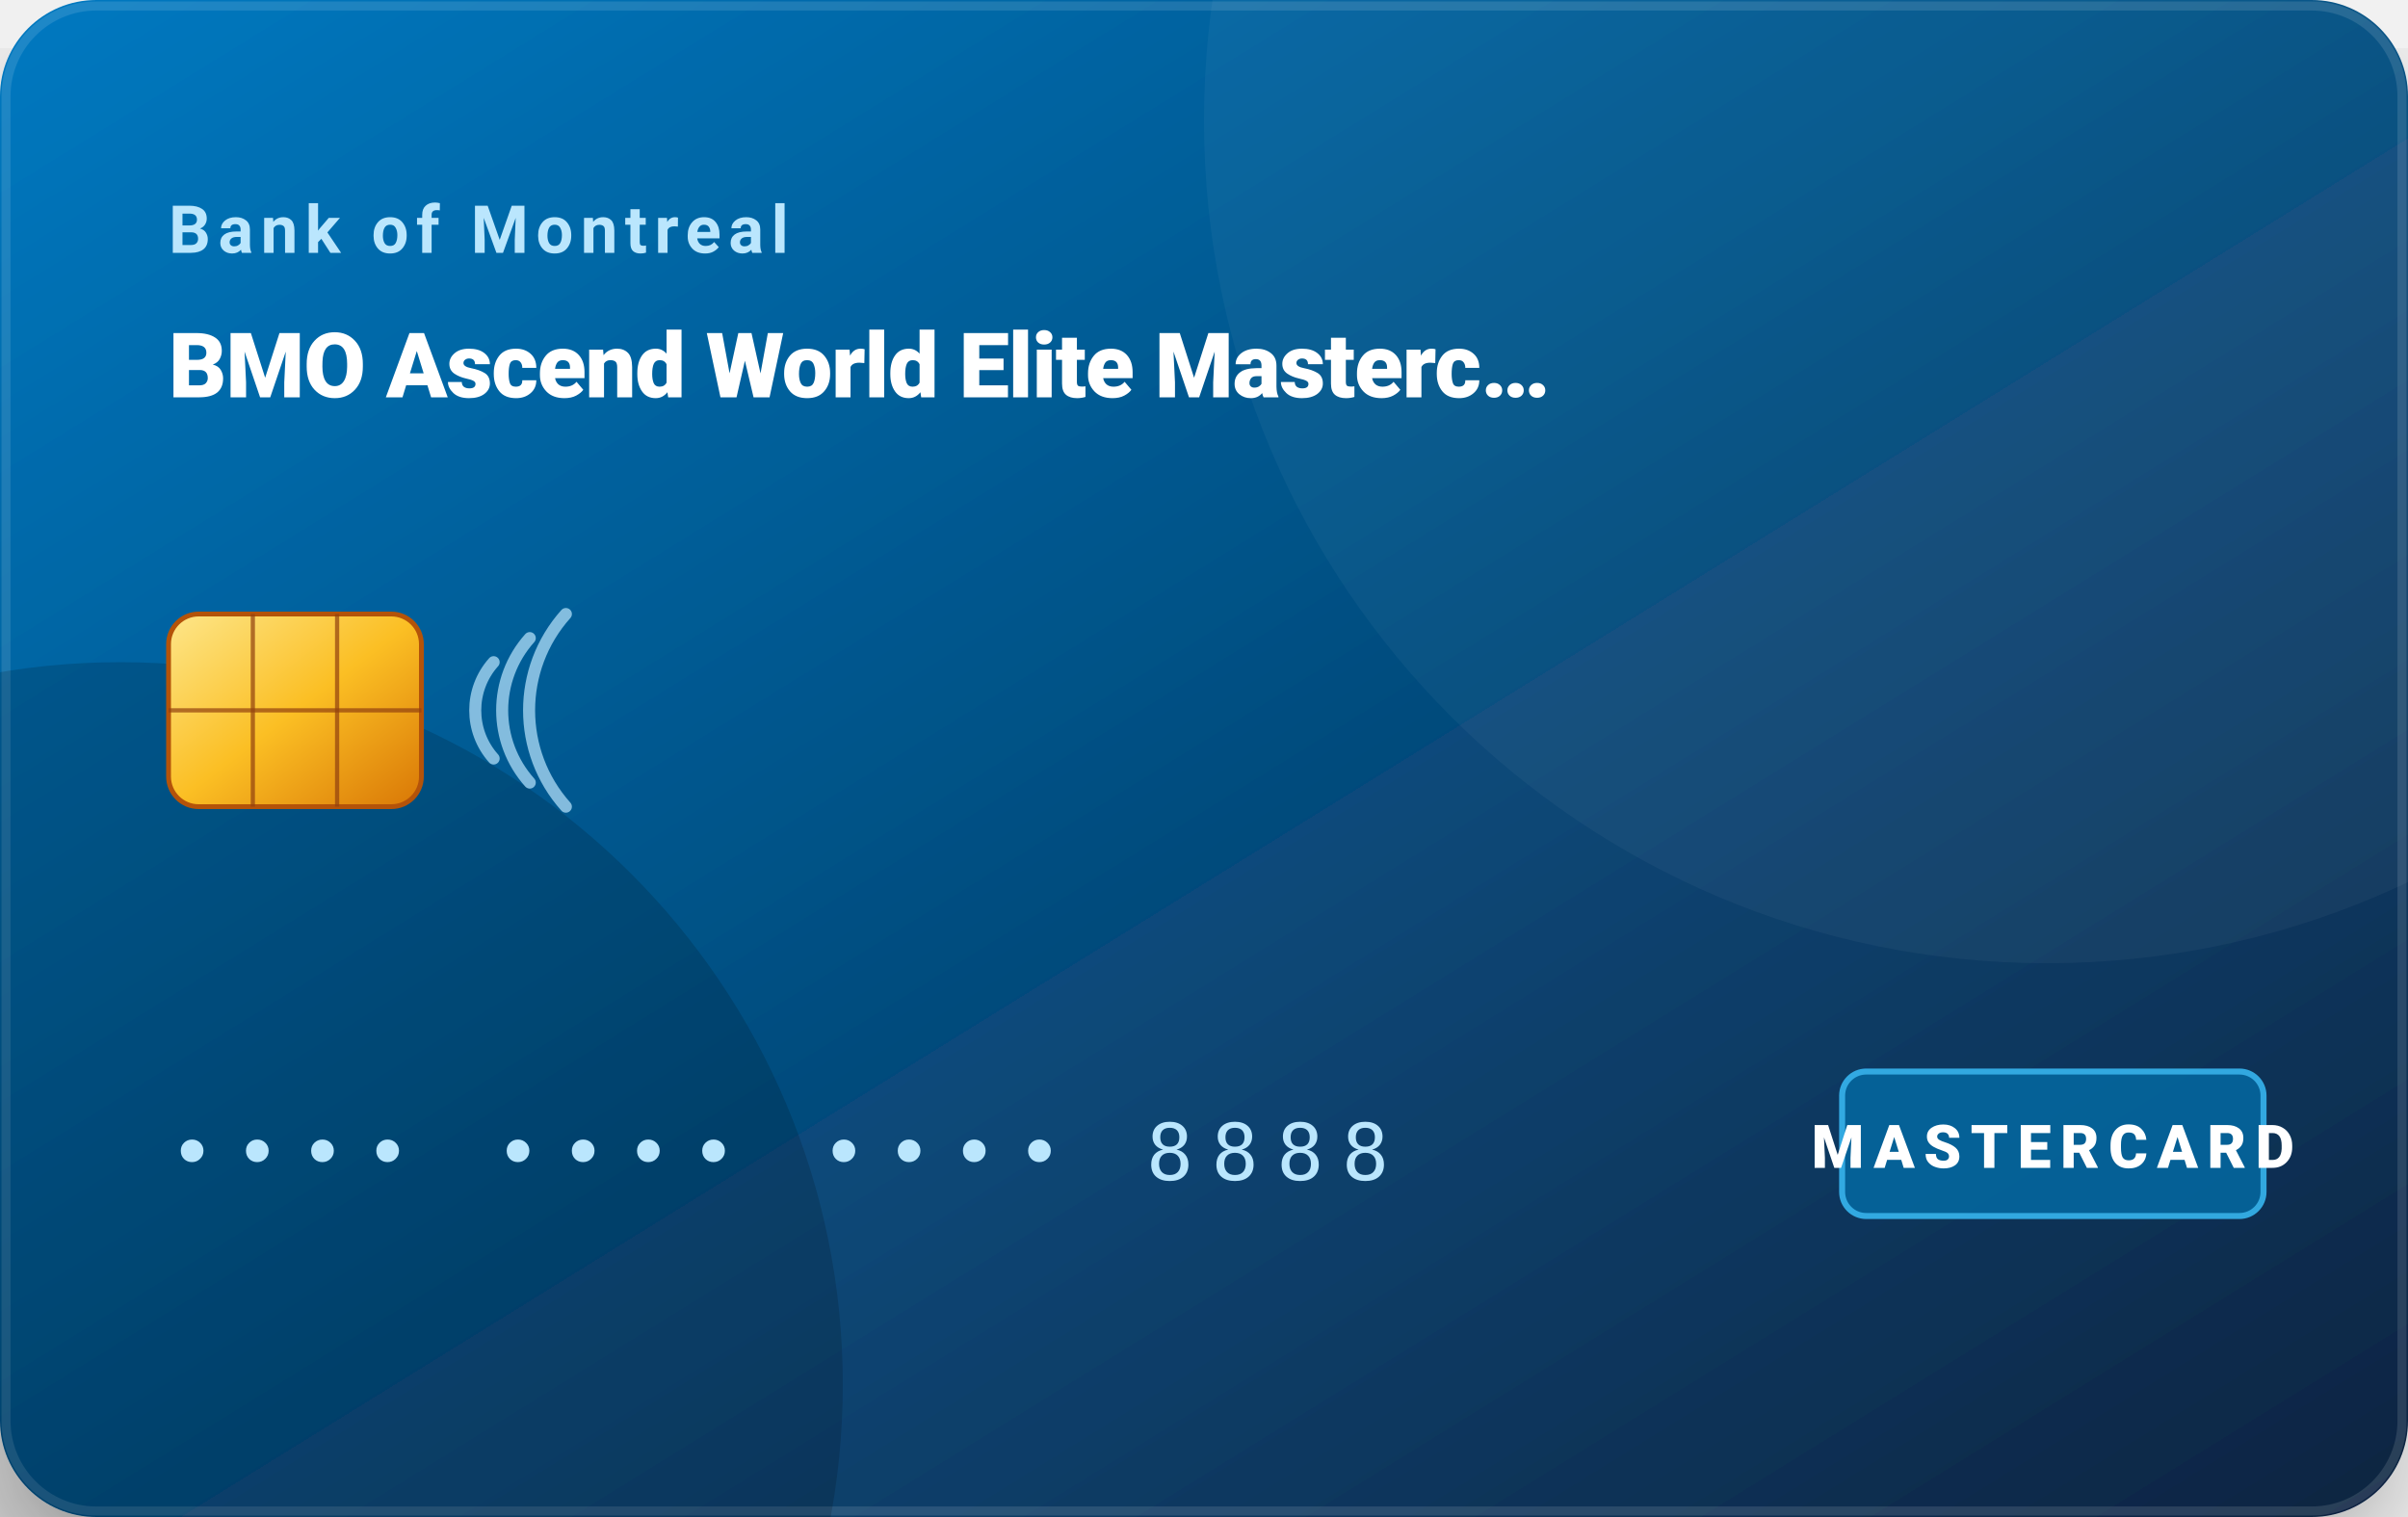
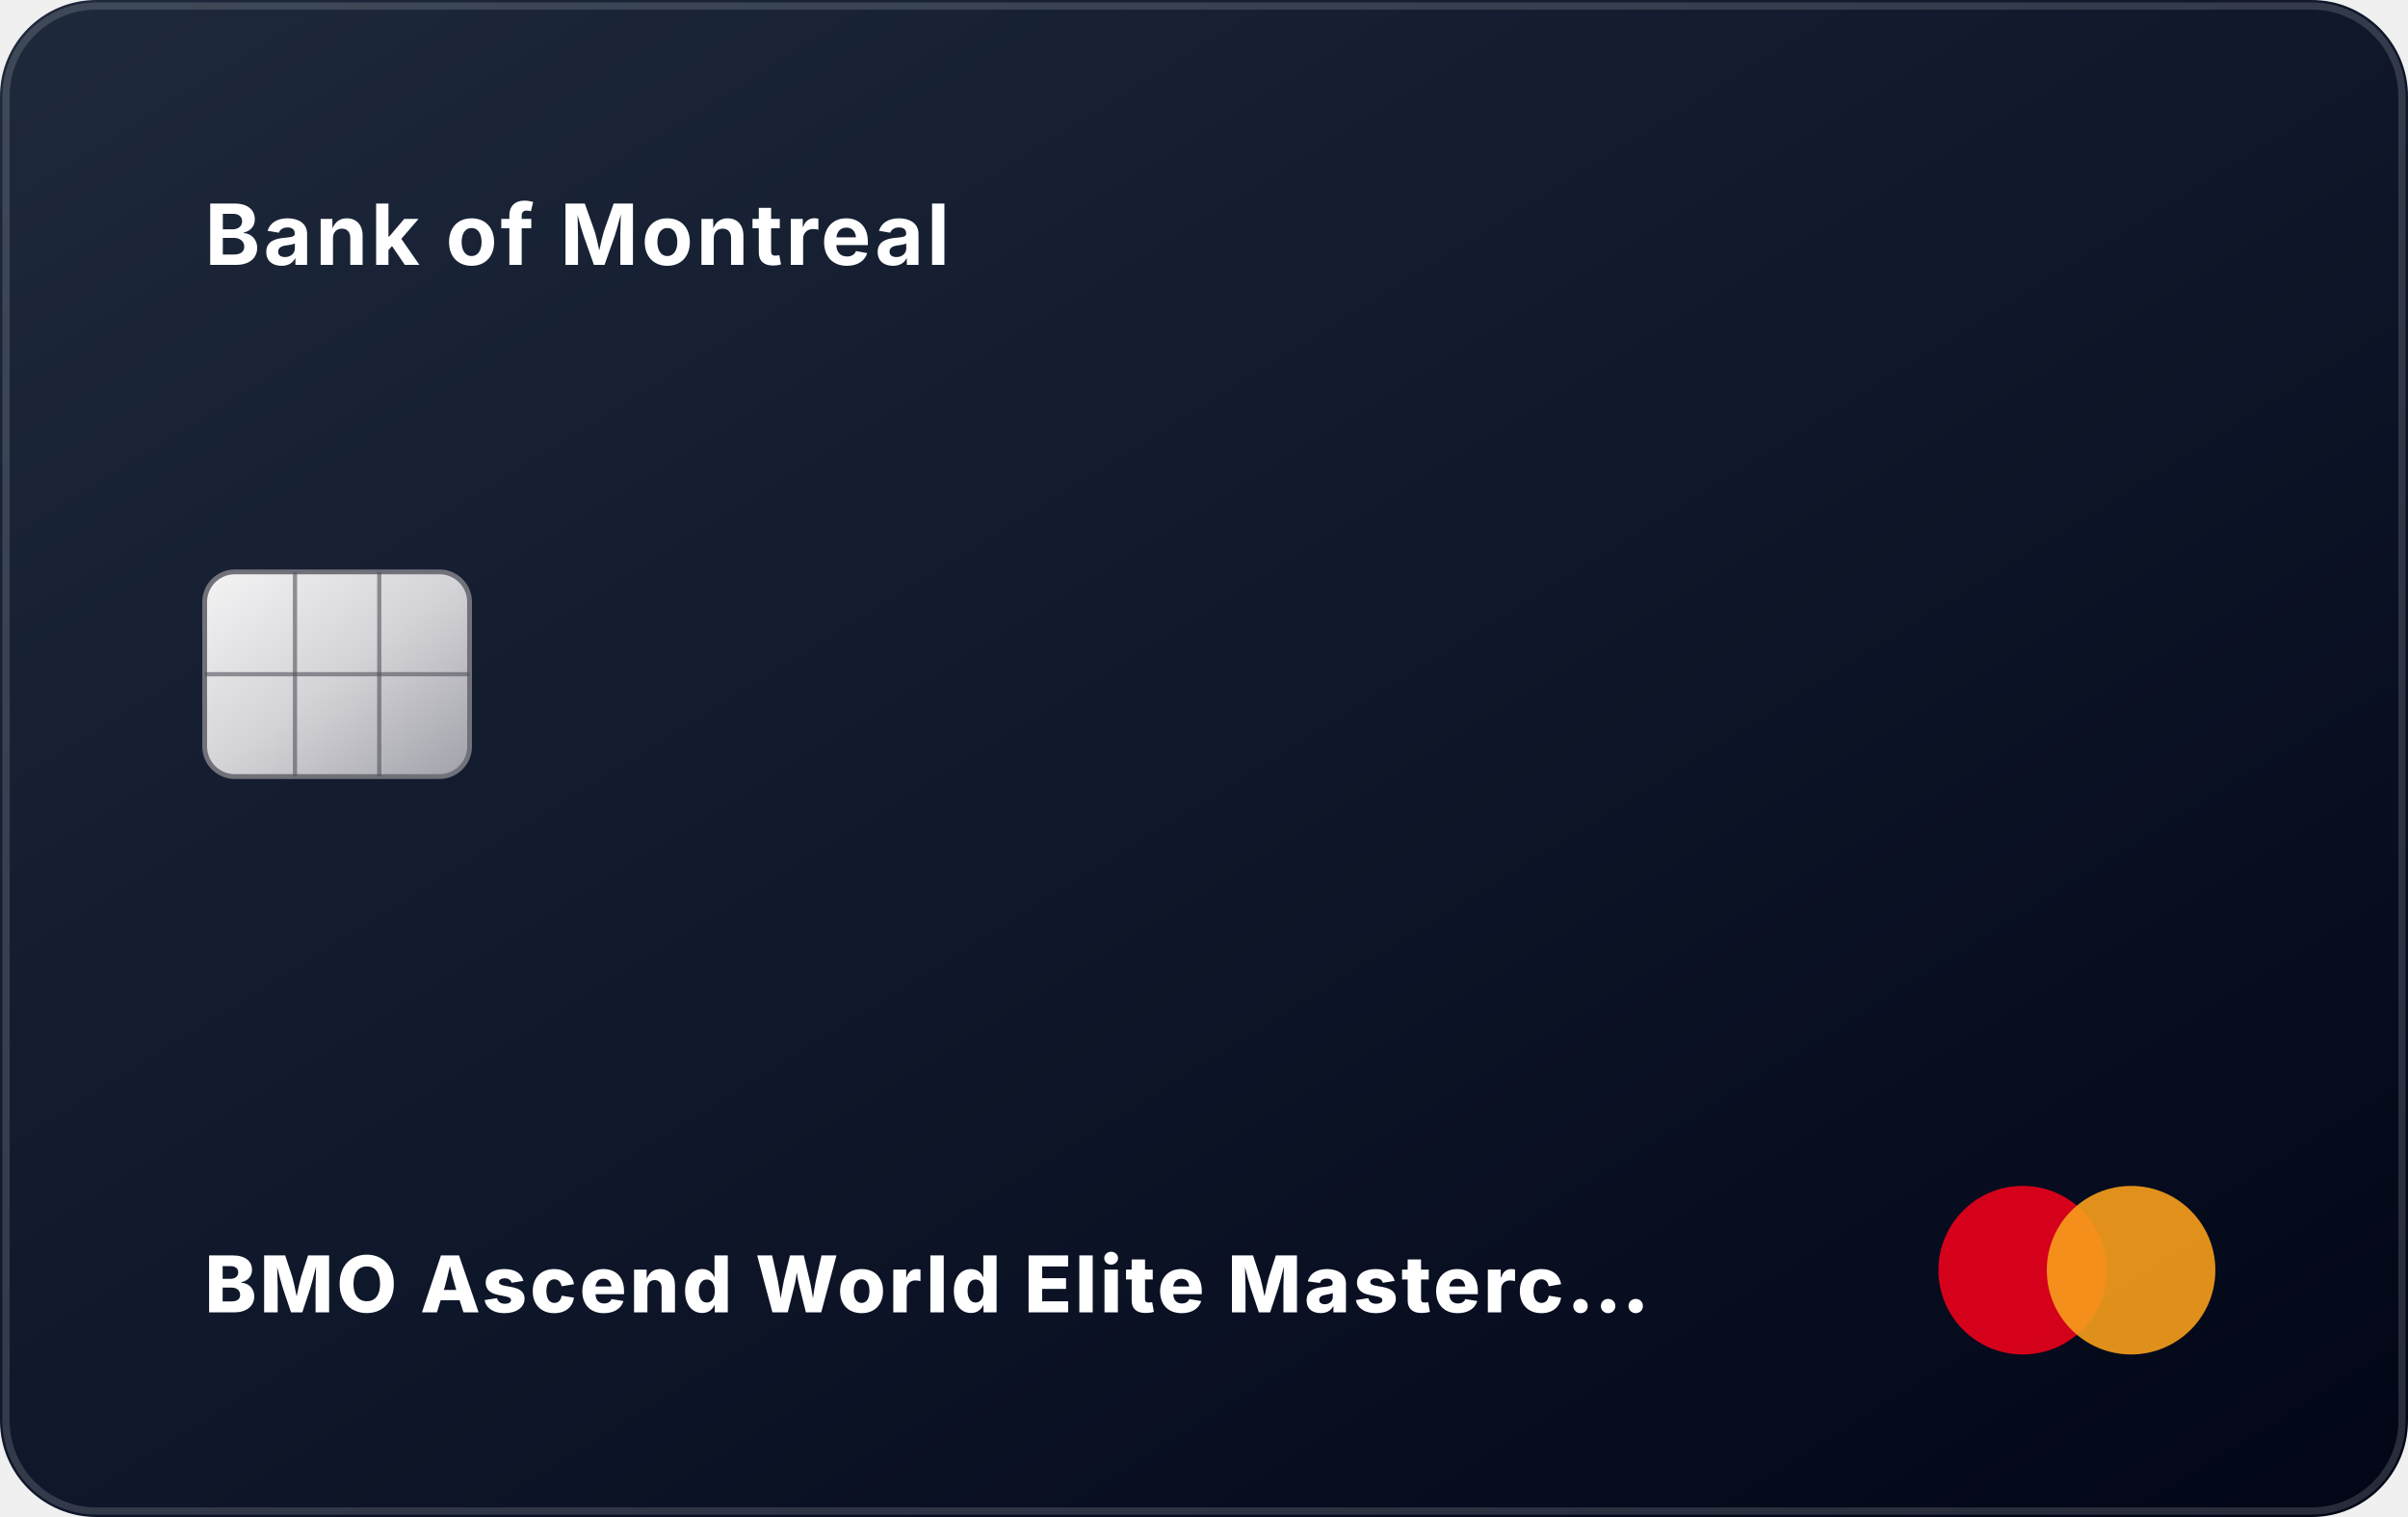
<svg xmlns="http://www.w3.org/2000/svg" viewBox="0 0 400 252" width="400" height="252">
  <defs>
-     <linearGradient id="cardBg-bmo-ascend-world-elite" x1="0%" y1="0%" x2="100%" y2="100%">
-       <stop offset="0%" stop-color="#0079c1" />
-       <stop offset="100%" stop-color="#0c2340" />
+     <linearGradient id="bg-bmo-ascend-world-elite" x1="0%" y1="0%" x2="100%" y2="100%">
+       <stop offset="0%" stop-color="#1e293b" />
+       <stop offset="50%" stop-color="#0f172a" />
+       <stop offset="100%" stop-color="#020617" />
    </linearGradient>
-     <linearGradient id="chipGrad" x1="0%" y1="0%" x2="100%" y2="100%">
-       <stop offset="0%" stop-color="#fde68a" />
-       <stop offset="50%" stop-color="#fbbf24" />
-       <stop offset="100%" stop-color="#d97706" />
+     <linearGradient id="chipSilver" x1="0%" y1="0%" x2="100%" y2="100%">
+       <stop offset="0%" stop-color="#f4f4f5" />
+       <stop offset="50%" stop-color="#d4d4d8" />
+       <stop offset="100%" stop-color="#a1a1aa" />
    </linearGradient>
-     <filter id="shadow" x="-5%" y="-5%" width="110%" height="110%">
-       <feDropShadow dx="0" dy="8" stdDeviation="12" flood-color="#000000" flood-opacity="0.35" />
-     </filter>
  </defs>
-   <rect width="400" height="252" rx="16" fill="url(#cardBg-bmo-ascend-world-elite)" filter="url(#shadow)" />
-   <rect width="398" height="250" x="1" y="1" rx="15" fill="none" stroke="rgba(255,255,255,0.12)" stroke-width="1.5" />
-   <circle cx="340" cy="20" r="140" fill="white" opacity="0.04" />
-   <circle cx="20" cy="230" r="120" fill="black" opacity="0.15" />
-   <text x="28" y="42" font-family="-apple-system, BlinkMacSystemFont, 'Segoe UI', Roboto, sans-serif" font-size="11" font-weight="700" letter-spacing="1.2" fill="#bae6fd" text-transform="uppercase">
-     Bank of Montreal
-   </text>
-   <text x="28" y="66" font-family="-apple-system, BlinkMacSystemFont, 'Segoe UI', Roboto, sans-serif" font-size="15" font-weight="800" letter-spacing="-0.2" fill="#ffffff">
-     BMO Ascend World Elite Masterc…
-   </text>
-   <g transform="translate(28, 102)">
-     <rect width="42" height="32" rx="5" fill="url(#chipGrad)" stroke="#b45309" stroke-width="0.8" />
-     <line x1="14" y1="0" x2="14" y2="32" stroke="#92400e" stroke-width="0.7" opacity="0.7" />
-     <line x1="28" y1="0" x2="28" y2="32" stroke="#92400e" stroke-width="0.7" opacity="0.7" />
-     <line x1="0" y1="16" x2="42" y2="16" stroke="#92400e" stroke-width="0.7" opacity="0.7" />
+   <rect width="400" height="252" rx="16" fill="url(#bg-bmo-ascend-world-elite)" />
+   <rect width="398" height="250" x="1" y="1" rx="15" fill="none" stroke="rgba(255,255,255,0.15)" stroke-width="1.2" />
+   <text x="34" y="44" font-family="-apple-system, sans-serif" font-size="14" font-weight="700" fill="#ffffff" letter-spacing="0.5">Bank of Montreal</text>
+   <text x="34" y="218" font-family="-apple-system, sans-serif" font-size="13" font-weight="800" fill="#ffffff" letter-spacing="0.5">BMO Ascend World Elite Masterc…</text>
+   <g transform="translate(34, 95)">
+     <rect width="44" height="34" rx="5" fill="url(#chipSilver)" stroke="#71717a" stroke-width="0.8" />
+     <line x1="15" y1="0" x2="15" y2="34" stroke="#52525b" stroke-width="0.7" opacity="0.6" />
+     <line x1="29" y1="0" x2="29" y2="34" stroke="#52525b" stroke-width="0.7" opacity="0.6" />
+     <line x1="0" y1="17" x2="44" y2="17" stroke="#52525b" stroke-width="0.7" opacity="0.6" />
  </g>
-   <g transform="translate(82, 110)" stroke="#bae6fd" stroke-width="2" fill="none" stroke-linecap="round" opacity="0.7">
-     <path d="M 0 16 A 12 12 0 0 1 0 0" />
-     <path d="M 6 20 A 18 18 0 0 1 6 -4" />
-     <path d="M 12 24 A 24 24 0 0 1 12 -8" />
-   </g>
-   <text x="28" y="196" font-family="'SF Mono', Menlo, Monaco, Consolas, monospace" font-size="13" letter-spacing="3" fill="#bae6fd">
-     •••• •••• •••• 8888
-   </text>
-   <g transform="translate(310, 192)">
-     <rect x="-4" y="-14" width="70" height="24" rx="4" fill="#0369a1" stroke="#38bdf8" stroke-width="1" opacity="0.85" />
-     <text x="31" y="2" font-family="-apple-system, BlinkMacSystemFont, 'Segoe UI', Roboto, sans-serif" font-size="10" font-weight="900" letter-spacing="1.5" fill="#ffffff" text-anchor="middle">
-       MASTERCARD
-     </text>
+   <g transform="translate(320, 195)">
+     <circle cx="16" cy="16" r="14" fill="#eb001b" opacity="0.9" />
+     <circle cx="34" cy="16" r="14" fill="#f79e1b" opacity="0.9" />
  </g>
</svg>
